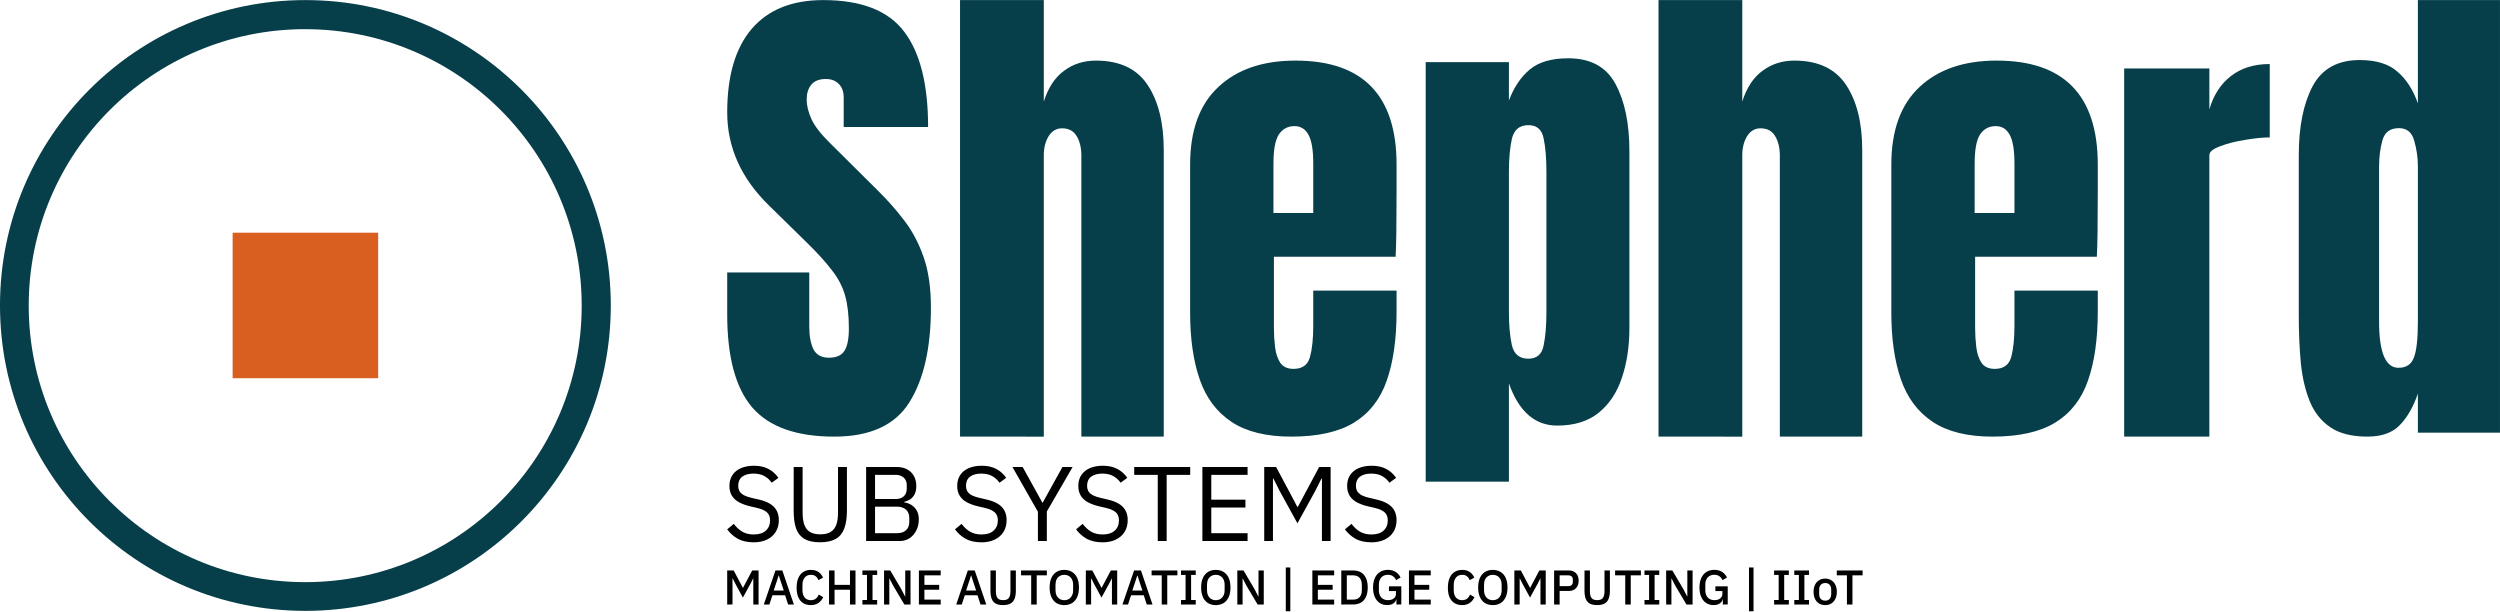
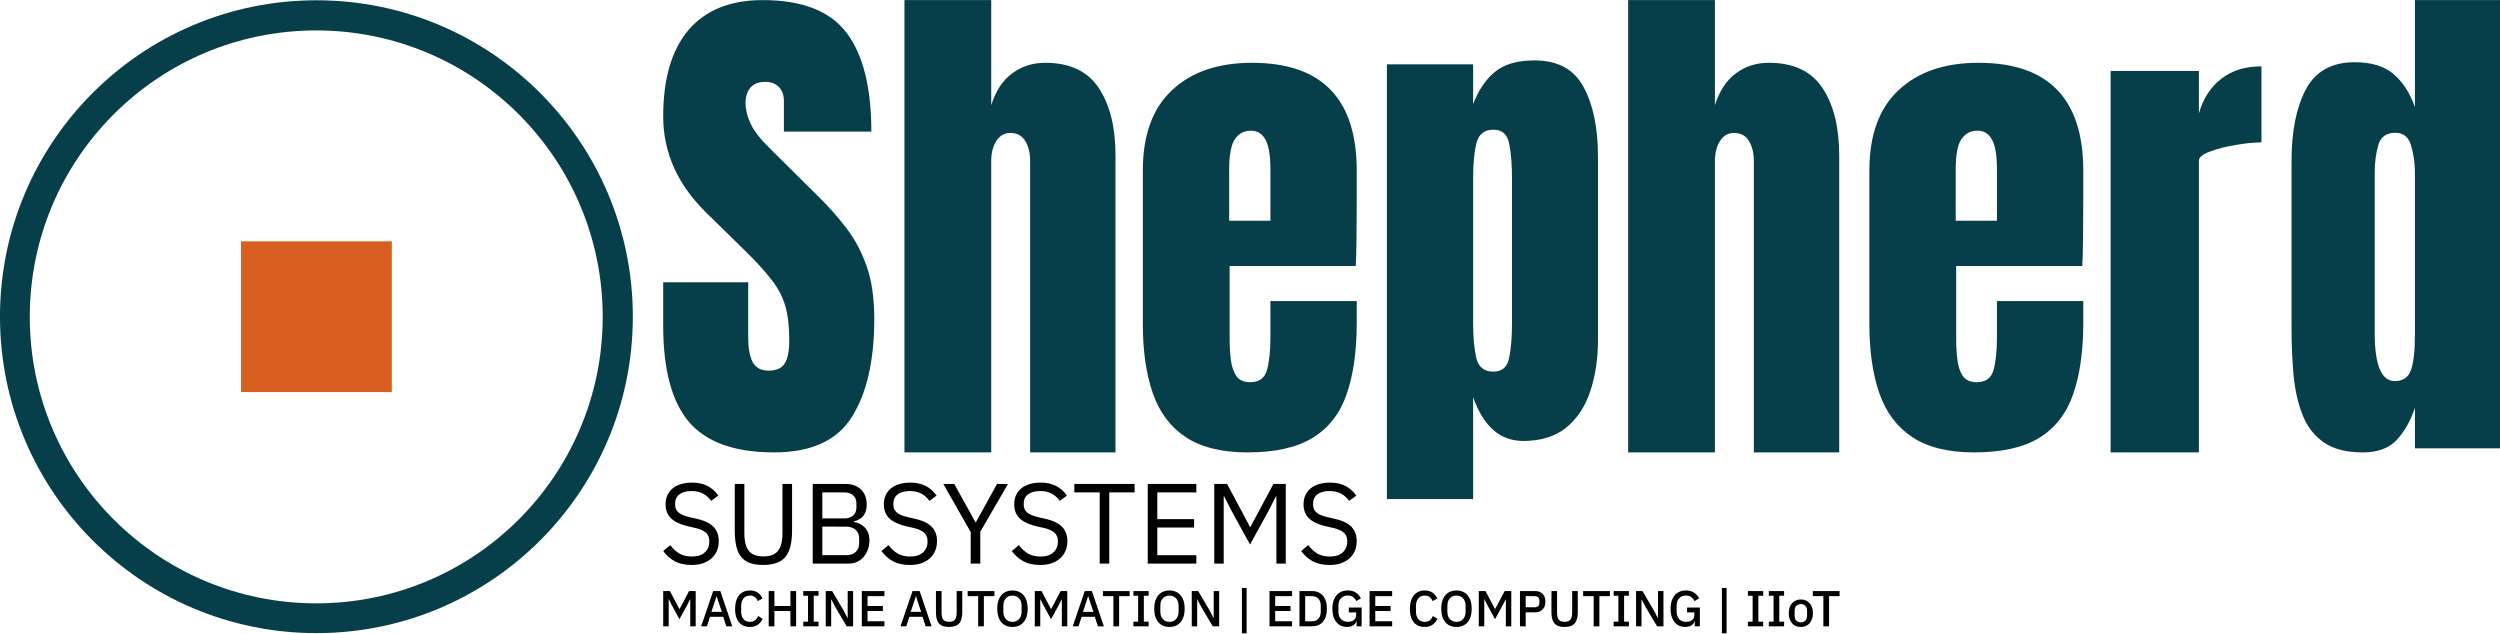
- <svg xmlns="http://www.w3.org/2000/svg" height="1.094in" id="svg1" version="1.1" viewBox="0 0 113.64 27.781" width="4.474in">
+ <svg xmlns="http://www.w3.org/2000/svg" width="4.318in" height="1.094in" viewBox="0 0 109.679 27.781" version="1.1" id="svg1">
  <defs id="defs1" />
-   <g id="layer1" transform="translate(-26.47539,-85.98958)">
-     <g aria-label="SUB SYSTEMS" id="text4-9" style="font-size:4.821px;font-family:'IBM Plex Sans';-inkscape-font-specification:'IBM Plex Sans';stroke-width:0">
-       <path d="m 60.722,110.637 q -0.405,0 -0.699,-0.154 -0.289,-0.159 -0.492,-0.434 l 0.299,-0.251 q 0.178,0.236 0.395,0.362 0.217,0.121 0.511,0.121 0.362,0 0.55,-0.174 0.193,-0.174 0.193,-0.463 0,-0.159 -0.063,-0.27 -0.063,-0.111 -0.202,-0.183 -0.135,-0.077 -0.357,-0.125 l -0.275,-0.063 q -0.304,-0.072 -0.516,-0.188 -0.212,-0.116 -0.323,-0.299 -0.111,-0.183 -0.111,-0.439 0,-0.299 0.14,-0.501 0.14,-0.207 0.39,-0.313 0.255,-0.106 0.583,-0.106 0.381,0 0.651,0.14 0.275,0.14 0.463,0.41 l -0.304,0.222 q -0.135,-0.193 -0.337,-0.304 -0.198,-0.111 -0.492,-0.111 -0.323,0 -0.511,0.14 -0.183,0.14 -0.183,0.41 0,0.159 0.067,0.265 0.072,0.106 0.212,0.178 0.14,0.068 0.352,0.116 l 0.275,0.063 q 0.328,0.072 0.535,0.198 0.207,0.125 0.304,0.309 0.101,0.183 0.101,0.434 0,0.309 -0.14,0.535 -0.14,0.227 -0.4,0.352 -0.255,0.125 -0.617,0.125 z m 1.832,-3.423 h 0.405 v 2.082 q 0,0.318 0.077,0.54 0.077,0.217 0.251,0.328 0.178,0.111 0.477,0.111 0.299,0 0.472,-0.111 0.178,-0.111 0.255,-0.328 0.077,-0.222 0.077,-0.54 v -2.082 h 0.405 v 1.986 q 0,0.487 -0.121,0.81 -0.116,0.318 -0.386,0.472 -0.27,0.154 -0.718,0.154 -0.448,0 -0.709,-0.154 -0.26,-0.154 -0.376,-0.472 -0.111,-0.323 -0.111,-0.81 z m 3.292,3.365 v -3.365 h 1.383 q 0.415,0 0.656,0.236 0.241,0.236 0.241,0.631 0,0.251 -0.092,0.4 -0.087,0.149 -0.217,0.222 -0.125,0.072 -0.236,0.092 v 0.029 q 0.092,0.005 0.202,0.053 0.116,0.043 0.217,0.135 0.106,0.092 0.174,0.236 0.067,0.145 0.067,0.357 0,0.275 -0.116,0.497 -0.111,0.222 -0.309,0.352 -0.193,0.125 -0.443,0.125 z m 0.405,-1.562 v 1.205 h 0.998 q 0.174,0 0.299,-0.058 0.125,-0.063 0.193,-0.178 0.067,-0.116 0.067,-0.284 v -0.164 q 0,-0.169 -0.067,-0.284 -0.067,-0.116 -0.193,-0.174 -0.125,-0.063 -0.299,-0.063 z m 0,-1.446 v 1.099 h 0.93 q 0.159,0 0.27,-0.053 0.116,-0.058 0.178,-0.159 0.063,-0.106 0.063,-0.255 v -0.164 q 0,-0.149 -0.063,-0.251 -0.063,-0.106 -0.178,-0.159 -0.111,-0.058 -0.27,-0.058 z" id="path3" />
-       <path d="m 71.076,110.637 q -0.405,0 -0.699,-0.154 -0.289,-0.159 -0.492,-0.434 l 0.299,-0.251 q 0.178,0.236 0.395,0.362 0.217,0.121 0.511,0.121 0.362,0 0.55,-0.174 0.193,-0.174 0.193,-0.463 0,-0.159 -0.063,-0.27 -0.063,-0.111 -0.202,-0.183 -0.135,-0.077 -0.357,-0.125 l -0.275,-0.063 q -0.304,-0.072 -0.516,-0.188 -0.212,-0.116 -0.323,-0.299 -0.111,-0.183 -0.111,-0.439 0,-0.299 0.14,-0.501 0.14,-0.207 0.39,-0.313 0.255,-0.106 0.583,-0.106 0.381,0 0.651,0.14 0.275,0.14 0.463,0.41 l -0.304,0.222 q -0.135,-0.193 -0.337,-0.304 -0.198,-0.111 -0.492,-0.111 -0.323,0 -0.511,0.14 -0.183,0.14 -0.183,0.41 0,0.159 0.067,0.265 0.072,0.106 0.212,0.178 0.14,0.068 0.352,0.116 l 0.275,0.063 q 0.328,0.072 0.535,0.198 0.207,0.125 0.304,0.309 0.101,0.183 0.101,0.434 0,0.309 -0.14,0.535 -0.14,0.227 -0.4,0.352 -0.255,0.125 -0.617,0.125 z m 2.984,-0.058 h -0.405 v -1.33 l -1.157,-2.034 h 0.463 l 0.897,1.62 h 0.014 l 0.897,-1.62 h 0.463 l -1.171,2.02 z m 2.521,0.058 q -0.405,0 -0.699,-0.154 -0.289,-0.159 -0.492,-0.434 l 0.299,-0.251 q 0.178,0.236 0.395,0.362 0.217,0.121 0.511,0.121 0.362,0 0.55,-0.174 0.193,-0.174 0.193,-0.463 0,-0.159 -0.063,-0.27 -0.063,-0.111 -0.202,-0.183 -0.135,-0.077 -0.357,-0.125 l -0.275,-0.063 q -0.304,-0.072 -0.516,-0.188 -0.212,-0.116 -0.323,-0.299 -0.111,-0.183 -0.111,-0.439 0,-0.299 0.14,-0.501 0.14,-0.207 0.39,-0.313 0.255,-0.106 0.583,-0.106 0.381,0 0.651,0.14 0.275,0.14 0.463,0.41 l -0.304,0.222 q -0.135,-0.193 -0.337,-0.304 -0.198,-0.111 -0.492,-0.111 -0.323,0 -0.511,0.14 -0.183,0.14 -0.183,0.41 0,0.159 0.067,0.265 0.072,0.106 0.212,0.178 0.14,0.068 0.352,0.116 l 0.275,0.063 q 0.328,0.072 0.535,0.198 0.207,0.125 0.304,0.309 0.101,0.183 0.101,0.434 0,0.309 -0.14,0.535 -0.14,0.227 -0.4,0.352 -0.255,0.125 -0.617,0.125 z m 3.996,-3.066 h -1.07 v 3.008 h -0.405 v -3.008 h -1.07 v -0.357 h 2.545 z m 2.608,3.008 h -2.054 v -3.365 h 2.054 v 0.357 h -1.649 v 1.128 h 1.552 v 0.357 h -1.552 v 1.167 h 1.649 z m 0.757,0 v -3.365 h 0.54 l 0.636,1.191 0.328,0.622 h 0.024 l 0.333,-0.622 0.636,-1.191 h 0.521 v 3.365 h -0.395 v -2.27 -0.564 h -0.024 l -0.284,0.564 -0.805,1.465 -0.805,-1.465 -0.284,-0.564 h -0.024 v 0.564 2.27 z m 4.859,0.058 q -0.405,0 -0.699,-0.154 -0.289,-0.159 -0.492,-0.434 l 0.299,-0.251 q 0.178,0.236 0.395,0.362 0.217,0.121 0.511,0.121 0.362,0 0.55,-0.174 0.193,-0.174 0.193,-0.463 0,-0.159 -0.063,-0.27 -0.063,-0.111 -0.202,-0.183 -0.135,-0.077 -0.357,-0.125 l -0.275,-0.063 q -0.304,-0.072 -0.516,-0.188 -0.212,-0.116 -0.323,-0.299 -0.111,-0.183 -0.111,-0.439 0,-0.299 0.14,-0.501 0.14,-0.207 0.39,-0.313 0.255,-0.106 0.583,-0.106 0.381,0 0.651,0.14 0.275,0.14 0.463,0.41 l -0.304,0.222 q -0.135,-0.193 -0.337,-0.304 -0.198,-0.111 -0.492,-0.111 -0.323,0 -0.511,0.14 -0.183,0.14 -0.183,0.41 0,0.159 0.067,0.265 0.072,0.106 0.212,0.178 0.14,0.068 0.352,0.116 l 0.275,0.063 q 0.328,0.072 0.535,0.198 0.207,0.125 0.304,0.309 0.101,0.183 0.101,0.434 0,0.309 -0.14,0.535 -0.14,0.227 -0.4,0.352 -0.255,0.125 -0.617,0.125 z" id="path4" />
-     </g>
-     <path aria-label="MACHINE AUTOMATION | EDGE COMPUTING | IIoT" d="m 59.531,113.465 v -1.548 h 0.295 l 0.255,0.483 0.162,0.304 h 0.007 l 0.162,-0.304 0.255,-0.483 h 0.29 v 1.548 h -0.239 v -0.929 -0.251 h -0.009 l -0.124,0.244 -0.341,0.621 -0.337,-0.619 -0.126,-0.253 h -0.009 v 0.257 0.929 z m 3.031,0 h -0.262 l -0.135,-0.419 h -0.579 l -0.137,0.419 h -0.253 l 0.528,-1.548 h 0.313 z m -0.459,-0.634 -0.153,-0.459 -0.071,-0.224 h -0.011 l -0.071,0.224 -0.153,0.459 z m 1.233,0.661 q -0.202,0 -0.348,-0.089 -0.146,-0.091 -0.224,-0.266 -0.078,-0.175 -0.078,-0.437 0,-0.259 0.078,-0.439 0.078,-0.182 0.224,-0.275 0.146,-0.095 0.348,-0.095 0.2,0 0.335,0.089 0.137,0.089 0.217,0.262 l -0.211,0.115 q -0.04,-0.111 -0.124,-0.175 -0.082,-0.067 -0.217,-0.067 -0.18,0 -0.282,0.124 -0.102,0.124 -0.102,0.339 v 0.237 q 0,0.213 0.102,0.333 0.102,0.12 0.282,0.12 0.137,0 0.226,-0.071 0.089,-0.073 0.131,-0.186 l 0.202,0.122 q -0.078,0.166 -0.22,0.264 -0.14,0.095 -0.339,0.095 z m 1.776,-0.027 v -0.672 h -0.701 v 0.672 h -0.251 v -1.548 h 0.251 v 0.654 h 0.701 v -0.654 h 0.251 v 1.548 z m 1.235,0 h -0.67 v -0.204 h 0.208 v -1.14 h -0.208 v -0.204 h 0.67 v 0.204 H 66.137 v 1.14 h 0.211 z m 1.237,0 -0.506,-0.854 -0.171,-0.33 h -0.007 v 0.337 0.847 h -0.239 v -1.548 h 0.282 l 0.503,0.854 0.171,0.33 h 0.007 v -0.337 -0.847 H 67.864 v 1.548 z m 1.652,0 h -0.991 v -1.548 h 0.991 v 0.222 h -0.741 v 0.432 h 0.672 v 0.222 h -0.672 v 0.45 h 0.741 z m 2.071,0 h -0.262 l -0.135,-0.419 h -0.579 l -0.137,0.419 h -0.253 l 0.528,-1.548 h 0.313 z m -0.459,-0.634 -0.153,-0.459 -0.071,-0.224 h -0.011 l -0.071,0.224 -0.153,0.459 z m 0.65,-0.914 h 0.246 v 0.953 q 0,0.131 0.031,0.22 0.033,0.089 0.106,0.133 0.073,0.044 0.193,0.044 0.122,0 0.193,-0.044 0.073,-0.044 0.106,-0.133 0.033,-0.089 0.033,-0.22 v -0.953 h 0.246 v 0.914 q 0,0.226 -0.058,0.372 -0.055,0.146 -0.184,0.217 -0.126,0.071 -0.339,0.071 -0.213,0 -0.339,-0.071 -0.124,-0.071 -0.18,-0.217 -0.055,-0.146 -0.055,-0.372 z m 2.563,0.222 h -0.461 v 1.326 h -0.251 v -1.326 h -0.461 v -0.222 h 1.173 z m 0.792,1.353 q -0.202,0 -0.353,-0.091 -0.149,-0.093 -0.231,-0.271 -0.082,-0.18 -0.082,-0.439 0,-0.262 0.082,-0.439 0.082,-0.177 0.231,-0.268 0.151,-0.093 0.353,-0.093 0.204,0 0.353,0.093 0.151,0.091 0.233,0.268 0.082,0.177 0.082,0.439 0,0.259 -0.082,0.439 -0.082,0.177 -0.233,0.271 -0.149,0.091 -0.353,0.091 z m 0,-0.224 q 0.122,0 0.211,-0.055 0.089,-0.055 0.14,-0.157 0.051,-0.102 0.051,-0.242 v -0.244 q 0,-0.142 -0.051,-0.244 -0.051,-0.102 -0.14,-0.155 -0.089,-0.055 -0.211,-0.055 -0.118,0 -0.208,0.055 -0.091,0.053 -0.142,0.155 -0.049,0.102 -0.049,0.244 v 0.244 q 0,0.14 0.049,0.242 0.051,0.102 0.142,0.157 0.091,0.055 0.208,0.055 z m 0.98,0.197 v -1.548 h 0.295 l 0.255,0.483 0.162,0.304 h 0.007 l 0.162,-0.304 0.255,-0.483 h 0.29 v 1.548 H 77.019 v -0.929 -0.251 h -0.009 l -0.124,0.244 -0.341,0.621 -0.337,-0.619 -0.126,-0.253 h -0.009 v 0.257 0.929 z m 3.031,0 h -0.262 l -0.135,-0.419 h -0.579 l -0.137,0.419 h -0.253 l 0.528,-1.548 h 0.313 z m -0.459,-0.634 -0.153,-0.459 -0.071,-0.224 h -0.011 l -0.071,0.224 -0.153,0.459 z m 1.59,-0.692 h -0.461 v 1.326 h -0.251 v -1.326 H 78.822 v -0.222 h 1.173 z m 0.834,1.326 h -0.67 v -0.204 h 0.208 v -1.14 h -0.208 v -0.204 h 0.67 v 0.204 h -0.211 v 1.14 h 0.211 z m 0.911,0.027 q -0.202,0 -0.353,-0.091 -0.149,-0.093 -0.231,-0.271 -0.082,-0.18 -0.082,-0.439 0,-0.262 0.082,-0.439 0.082,-0.177 0.231,-0.268 0.151,-0.093 0.353,-0.093 0.204,0 0.353,0.093 0.151,0.091 0.233,0.268 0.082,0.177 0.082,0.439 0,0.259 -0.082,0.439 -0.082,0.177 -0.233,0.271 -0.149,0.091 -0.353,0.091 z m 0,-0.224 q 0.122,0 0.211,-0.055 0.089,-0.055 0.14,-0.157 0.051,-0.102 0.051,-0.242 v -0.244 q 0,-0.142 -0.051,-0.244 -0.051,-0.102 -0.14,-0.155 -0.089,-0.055 -0.211,-0.055 -0.118,0 -0.208,0.055 -0.091,0.053 -0.142,0.155 -0.049,0.102 -0.049,0.244 v 0.244 q 0,0.14 0.049,0.242 0.051,0.102 0.142,0.157 0.091,0.055 0.208,0.055 z m 1.902,0.197 -0.506,-0.854 -0.171,-0.33 h -0.007 v 0.337 0.847 h -0.239 v -1.548 h 0.282 l 0.503,0.854 0.171,0.33 h 0.007 v -0.337 -0.847 h 0.239 v 1.548 z m 1.486,0.306 h -0.206 v -1.991 h 0.206 z m 1.993,-0.306 h -0.991 v -1.548 h 0.991 v 0.222 h -0.741 v 0.432 h 0.672 v 0.222 h -0.672 v 0.45 h 0.741 z m 0.324,0 v -1.548 h 0.548 q 0.197,0 0.344,0.086 0.149,0.084 0.228,0.257 0.082,0.171 0.082,0.43 0,0.259 -0.082,0.432 -0.08,0.171 -0.228,0.257 -0.146,0.084 -0.344,0.084 z m 0.251,-0.222 h 0.297 q 0.115,0 0.202,-0.049 0.089,-0.049 0.135,-0.144 0.049,-0.095 0.049,-0.235 v -0.248 q 0,-0.14 -0.049,-0.235 -0.047,-0.095 -0.135,-0.144 -0.086,-0.049 -0.202,-0.049 h -0.297 z m 2.255,0.222 v -0.235 h -0.009 q -0.022,0.111 -0.131,0.186 -0.109,0.075 -0.284,0.075 -0.184,0 -0.33,-0.091 -0.144,-0.093 -0.226,-0.271 -0.082,-0.177 -0.082,-0.437 0,-0.259 0.084,-0.437 0.084,-0.18 0.237,-0.273 0.153,-0.093 0.355,-0.093 0.206,0 0.35,0.093 0.146,0.093 0.226,0.255 l -0.204,0.12 q -0.047,-0.109 -0.14,-0.175 -0.091,-0.069 -0.233,-0.069 -0.122,0 -0.215,0.053 -0.093,0.053 -0.144,0.155 -0.051,0.1 -0.051,0.242 v 0.251 q 0,0.142 0.051,0.244 0.051,0.1 0.144,0.155 0.095,0.053 0.224,0.053 0.1,0 0.18,-0.031 0.08,-0.033 0.129,-0.098 0.049,-0.067 0.049,-0.164 v -0.12 h -0.319 v -0.215 h 0.561 v 0.825 z m 1.561,0 h -0.991 v -1.548 h 0.991 v 0.222 H 90.771 v 0.432 h 0.672 v 0.222 H 90.771 v 0.45 h 0.741 z m 1.428,0.027 q -0.202,0 -0.348,-0.089 -0.146,-0.091 -0.224,-0.266 -0.078,-0.175 -0.078,-0.437 0,-0.259 0.078,-0.439 0.078,-0.182 0.224,-0.275 0.146,-0.095 0.348,-0.095 0.2,0 0.335,0.089 0.137,0.089 0.217,0.262 l -0.211,0.115 q -0.04,-0.111 -0.124,-0.175 -0.082,-0.067 -0.217,-0.067 -0.18,0 -0.282,0.124 -0.102,0.124 -0.102,0.339 v 0.237 q 0,0.213 0.102,0.333 0.102,0.12 0.282,0.12 0.137,0 0.226,-0.071 0.089,-0.073 0.131,-0.186 l 0.202,0.122 q -0.078,0.166 -0.22,0.264 -0.14,0.095 -0.339,0.095 z m 1.392,0 q -0.202,0 -0.353,-0.091 -0.149,-0.093 -0.231,-0.271 -0.082,-0.18 -0.082,-0.439 0,-0.262 0.082,-0.439 0.082,-0.177 0.231,-0.268 0.151,-0.093 0.353,-0.093 0.204,0 0.353,0.093 0.151,0.091 0.233,0.268 0.082,0.177 0.082,0.439 0,0.259 -0.082,0.439 -0.082,0.177 -0.233,0.271 -0.149,0.091 -0.353,0.091 z m 0,-0.224 q 0.122,0 0.211,-0.055 0.089,-0.055 0.14,-0.157 0.051,-0.102 0.051,-0.242 v -0.244 q 0,-0.142 -0.051,-0.244 -0.051,-0.102 -0.14,-0.155 -0.089,-0.055 -0.211,-0.055 -0.118,0 -0.208,0.055 -0.091,0.053 -0.142,0.155 -0.049,0.102 -0.049,0.244 v 0.244 q 0,0.14 0.049,0.242 0.051,0.102 0.142,0.157 0.091,0.055 0.208,0.055 z m 0.98,0.197 v -1.548 h 0.295 l 0.255,0.483 0.162,0.304 h 0.007 l 0.162,-0.304 0.255,-0.483 h 0.29 v 1.548 h -0.239 v -0.929 -0.251 h -0.009 l -0.124,0.244 -0.341,0.621 -0.337,-0.619 -0.126,-0.253 h -0.009 v 0.257 0.929 z m 2.058,0 h -0.251 v -1.548 h 0.665 q 0.142,0 0.242,0.058 0.102,0.058 0.155,0.162 0.053,0.104 0.053,0.246 0,0.14 -0.053,0.244 -0.053,0.104 -0.155,0.164 -0.1,0.058 -0.242,0.058 h -0.415 z m 0,-1.328 v 0.492 h 0.399 q 0.062,0 0.106,-0.022 0.047,-0.022 0.071,-0.064 0.024,-0.044 0.024,-0.106 v -0.106 q 0,-0.064 -0.024,-0.106 -0.024,-0.042 -0.071,-0.064 -0.044,-0.022 -0.106,-0.022 z m 1.131,-0.22 h 0.246 v 0.953 q 0,0.131 0.031,0.22 0.033,0.089 0.106,0.133 0.073,0.044 0.193,0.044 0.122,0 0.193,-0.044 0.073,-0.044 0.106,-0.133 0.033,-0.089 0.033,-0.22 v -0.953 h 0.246 v 0.914 q 0,0.226 -0.058,0.372 -0.055,0.146 -0.184,0.217 -0.126,0.071 -0.339,0.071 -0.213,0 -0.339,-0.071 -0.124,-0.071 -0.18,-0.217 -0.055,-0.146 -0.055,-0.372 z m 2.563,0.222 h -0.461 v 1.326 h -0.251 v -1.326 h -0.461 v -0.222 h 1.173 z m 0.834,1.326 h -0.67 v -0.204 h 0.208 v -1.14 h -0.208 v -0.204 h 0.67 v 0.204 h -0.211 v 1.14 h 0.211 z m 1.237,0 -0.506,-0.854 -0.171,-0.33 h -0.007 v 0.337 0.847 h -0.239 v -1.548 h 0.282 l 0.503,0.854 0.171,0.33 h 0.007 v -0.337 -0.847 h 0.239 v 1.548 z m 1.654,0 v -0.235 h -0.009 q -0.022,0.111 -0.131,0.186 -0.109,0.075 -0.284,0.075 -0.184,0 -0.33,-0.091 -0.144,-0.093 -0.226,-0.271 -0.082,-0.177 -0.082,-0.437 0,-0.259 0.084,-0.437 0.084,-0.18 0.237,-0.273 0.153,-0.093 0.355,-0.093 0.206,0 0.35,0.093 0.146,0.093 0.226,0.255 l -0.204,0.12 q -0.047,-0.109 -0.14,-0.175 -0.091,-0.069 -0.233,-0.069 -0.122,0 -0.215,0.053 -0.093,0.053 -0.144,0.155 -0.051,0.1 -0.051,0.242 v 0.251 q 0,0.142 0.051,0.244 0.051,0.1 0.144,0.155 0.095,0.053 0.224,0.053 0.1,0 0.18,-0.031 0.08,-0.033 0.129,-0.098 0.049,-0.067 0.049,-0.164 v -0.12 h -0.319 v -0.215 h 0.561 v 0.825 z m 1.395,0.306 h -0.206 v -1.991 h 0.206 z m 1.605,-0.306 h -0.67 v -0.204 h 0.208 v -1.14 h -0.208 v -0.204 h 0.67 v 0.204 h -0.211 v 1.14 h 0.211 z m 0.918,0 h -0.67 v -0.204 h 0.208 v -1.14 h -0.208 v -0.204 h 0.67 v 0.204 h -0.211 v 1.14 h 0.211 z m 0.736,0.027 q -0.162,0 -0.282,-0.073 -0.118,-0.075 -0.184,-0.211 -0.064,-0.135 -0.064,-0.319 0,-0.184 0.064,-0.319 0.067,-0.135 0.184,-0.208 0.12,-0.075 0.282,-0.075 0.16,0 0.277,0.075 0.12,0.073 0.184,0.208 0.067,0.135 0.067,0.319 0,0.184 -0.067,0.319 -0.064,0.135 -0.184,0.211 -0.118,0.073 -0.277,0.073 z m 0,-0.202 q 0.124,0 0.197,-0.075 0.075,-0.078 0.075,-0.228 v -0.195 q 0,-0.151 -0.075,-0.226 -0.073,-0.078 -0.197,-0.078 -0.122,0 -0.2,0.078 -0.075,0.075 -0.075,0.226 v 0.195 q 0,0.151 0.075,0.228 0.078,0.075 0.2,0.075 z m 1.698,-1.151 h -0.461 v 1.326 h -0.251 v -1.326 h -0.461 v -0.222 h 1.173 z" id="text4-6-2" style="font-weight:500;font-size:2.217px;font-family:'IBM Plex Sans';-inkscape-font-specification:'IBM Plex Sans Medium';stroke-width:0" />
-     <path aria-label="S" d="m 179.266,248.283 q -8.186,0 -11.821,-4.076 -3.601,-4.076 -3.601,-12.976 v -5.842 h 11.821 v 7.473 q 0,2.072 0.611,3.261 0.645,1.155 2.208,1.155 1.63,0 2.242,-0.951 0.645,-0.951 0.645,-3.125 0,-2.751 -0.543,-4.586 -0.543,-1.868 -1.902,-3.533 -1.325,-1.698 -3.702,-3.94 l -5.367,-5.095 q -6.012,-5.673 -6.012,-12.976 0,-7.643 3.533,-11.651 3.567,-4.008 10.292,-4.008 8.22,0 11.651,4.382 3.465,4.382 3.465,13.315 h -12.161 v -4.11 q 0,-1.223 -0.713,-1.902 -0.679,-0.679 -1.868,-0.679 -1.427,0 -2.106,0.815 -0.645,0.781 -0.645,2.038 0,1.257 0.679,2.717 0.679,1.461 2.683,3.363 l 6.895,6.624 q 2.072,1.97 3.804,4.178 1.732,2.174 2.785,5.095 1.053,2.887 1.053,7.065 0,8.424 -3.125,13.214 -3.091,4.755 -10.802,4.755 z" id="text1-1" style="font-size:69.566px;font-family:Anton;-inkscape-font-specification:Anton;white-space:pre;fill:#063f4a;stroke-width:1.002" transform="matrix(0.3155357,0,0,0.3259999,7.832427,24.89325)" />
-     <path aria-label="h" d="m 164.864,247.739 v -59.783 h 12.5 v 13.893 q 0.985,-2.853 3.023,-4.212 2.038,-1.393 4.755,-1.393 5.299,0 7.711,3.329 2.412,3.329 2.412,8.934 v 39.233 h -12.296 v -38.452 q 0,-1.664 -0.713,-2.717 -0.679,-1.053 -2.174,-1.053 -1.257,0 -2.004,1.087 -0.713,1.087 -0.713,2.582 v 38.554 z" id="text1-74-3" style="font-size:69.566px;font-family:Anton;-inkscape-font-specification:Anton;white-space:pre;fill:#063f4a;stroke-width:1.002" transform="matrix(0.3046065,0,0,0.3319271,19.89604,23.60202)" />
-     <path aria-label="h" d="m 164.864,247.739 v -59.783 h 12.5 v 13.893 q 0.985,-2.853 3.023,-4.212 2.038,-1.393 4.755,-1.393 5.299,0 7.711,3.329 2.412,3.329 2.412,8.934 v 39.233 h -12.296 v -38.452 q 0,-1.664 -0.713,-2.717 -0.679,-1.053 -2.174,-1.053 -1.257,0 -2.004,1.087 -0.713,1.087 -0.713,2.582 v 38.554 z" id="text1-74-4-10" style="font-size:69.566px;font-family:Anton;-inkscape-font-specification:Anton;white-space:pre;fill:#063f4a;stroke-width:1.002" transform="matrix(0.3046065,0,0,0.3319271,51.64604,23.60202)" />
-     <path aria-label="d" d="m 174.884,248.283 q -3.533,0 -5.605,-1.291 -2.072,-1.291 -3.091,-3.567 -1.019,-2.276 -1.359,-5.333 -0.306,-3.057 -0.306,-6.556 v -22.147 q 0,-5.876 2.072,-9.511 2.106,-3.635 7.099,-3.635 3.703,0 5.673,1.596 2.004,1.563 3.091,4.382 v -14.267 h 12.364 v 59.783 h -12.364 v -5.401 q -1.019,2.751 -2.717,4.348 -1.664,1.596 -4.857,1.596 z m 4.654,-9.511 q 1.732,0 2.31,-1.393 0.611,-1.393 0.611,-4.993 v -21.434 q 0,-1.8 -0.543,-3.533 -0.51,-1.766 -2.31,-1.766 -1.97,0 -2.48,1.664 -0.51,1.664 -0.51,3.635 v 21.434 q 0,6.386 2.921,6.386 z" id="text1-74-4-1-4" style="font-size:69.566px;font-family:Anton;-inkscape-font-specification:Anton;white-space:pre;fill:#063f4a;stroke-width:1.002" transform="matrix(0.3018623,0,0,0.3289368,81.30516,24.16407)" />
-     <path aria-label="e" d="m 179.13,248.283 q -5.435,0 -8.662,-2.038 -3.227,-2.038 -4.62,-5.876 -1.393,-3.838 -1.393,-9.239 v -20.483 q 0,-7.099 4.076,-10.734 4.076,-3.669 11.209,-3.669 14.674,0 14.674,14.402 v 3.703 q 0,6.726 -0.136,9.035 h -17.663 v 9.851 q 0,1.359 0.17,2.683 0.17,1.291 0.747,2.14 0.611,0.849 1.936,0.849 1.902,0 2.378,-1.63 0.476,-1.664 0.476,-4.314 v -4.891 h 12.093 v 2.887 q 0,5.707 -1.427,9.579 -1.393,3.838 -4.755,5.809 -3.329,1.936 -9.103,1.936 z m -2.582,-30.945 h 5.775 v -6.862 q 0,-2.751 -0.679,-3.94 -0.679,-1.223 -2.038,-1.223 -1.461,0 -2.276,1.155 -0.781,1.155 -0.781,4.008 z" id="text1-74-0-3" style="font-size:69.566px;font-family:Anton;-inkscape-font-specification:Anton;white-space:pre;fill:#063f4a;stroke-width:1.002" transform="matrix(0.3132405,0,0,0.3284606,29.05947,24.28232)" />
-     <path aria-label="e" d="m 179.13,248.283 q -5.435,0 -8.662,-2.038 -3.227,-2.038 -4.62,-5.876 -1.393,-3.838 -1.393,-9.239 v -20.483 q 0,-7.099 4.076,-10.734 4.076,-3.669 11.209,-3.669 14.674,0 14.674,14.402 v 3.703 q 0,6.726 -0.136,9.035 h -17.663 v 9.851 q 0,1.359 0.17,2.683 0.17,1.291 0.747,2.14 0.611,0.849 1.936,0.849 1.902,0 2.378,-1.63 0.476,-1.664 0.476,-4.314 v -4.891 h 12.093 v 2.887 q 0,5.707 -1.427,9.579 -1.393,3.838 -4.755,5.809 -3.329,1.936 -9.103,1.936 z m -2.582,-30.945 h 5.775 v -6.862 q 0,-2.751 -0.679,-3.94 -0.679,-1.223 -2.038,-1.223 -1.461,0 -2.276,1.155 -0.781,1.155 -0.781,4.008 z" id="text1-74-0-5-9" style="font-size:69.566px;font-family:Anton;-inkscape-font-specification:Anton;white-space:pre;fill:#063f4a;stroke-width:1.002" transform="matrix(0.3132405,0,0,0.3284606,60.93363,24.28232)" />
-     <path aria-label="r" d="m 164.864,247.739 v -50.952 h 12.364 v 5.673 q 0.883,-2.955 3.125,-4.62 2.242,-1.664 5.639,-1.664 v 10.156 q -1.495,0 -3.567,0.34 -2.072,0.306 -3.635,0.883 -1.563,0.543 -1.563,1.223 v 38.961 z" id="text1-74-0-5-6-1" style="font-size:69.566px;font-family:Anton;-inkscape-font-specification:Anton;white-space:pre;fill:#063f4a;stroke-width:1.002" transform="matrix(0.3132405,0,0,0.3284606,71.38929,24.46083)" />
-     <path aria-label="p" d="m 164.864,256.231 v -59.444 h 12.364 v 5.435 q 1.121,-2.819 3.091,-4.382 2.004,-1.596 5.707,-1.596 4.993,0 7.031,3.635 2.072,3.635 2.072,9.511 v 25.068 q 0,3.906 -1.121,7.065 -1.087,3.125 -3.465,4.959 -2.344,1.8 -6.148,1.8 -4.959,0 -7.167,-5.978 v 13.927 z m 15.252,-17.426 q 1.902,0 2.276,-1.902 0.408,-1.902 0.408,-4.688 v -19.905 q 0,-2.819 -0.408,-4.688 -0.374,-1.902 -2.276,-1.902 -1.97,0 -2.446,1.936 -0.442,1.902 -0.442,4.654 v 19.905 q 0,2.751 0.442,4.688 0.476,1.902 2.446,1.902 z" id="text1-74-0-7-9" style="font-size:69.566px;font-family:Anton;-inkscape-font-specification:Anton;white-space:pre;fill:#063f4a;stroke-width:1.002" transform="matrix(0.305974,0,0,0.320841,40.83726,25.67237)" />
-     <path d="M 40.357,85.99 A 13.882,13.882 0 0 0 26.475,99.872 13.882,13.882 0 0 0 40.357,113.754 13.882,13.882 0 0 0 54.24,99.872 13.882,13.882 0 0 0 40.357,85.99 Z m -0.008,1.323 A 12.568,12.568 0 0 1 52.917,99.88 12.568,12.568 0 0 1 40.349,112.448 12.568,12.568 0 0 1 27.781,99.88 12.568,12.568 0 0 1 40.349,87.312 Z" id="path7-5" style="fill:#063f4a;stroke-width:0" />
-     <path d="m 37.05,96.564 h 6.615 v 6.615 h -6.615 z" id="rect8-6" style="fill:#d95f20;stroke-width:0" />
+   <g id="layer1" transform="translate(-30.43564,-165.3646)">
+     <path d="m 60.768,190.147 q -0.421,0 -0.726,-0.16 -0.3,-0.165 -0.511,-0.451 l 0.31,-0.26 q 0.185,0.245 0.411,0.376 0.225,0.125 0.531,0.125 0.376,0 0.571,-0.18 0.2,-0.18 0.2,-0.481 0,-0.165 -0.065,-0.28 -0.065,-0.115 -0.21,-0.19 -0.14,-0.08 -0.371,-0.13 l -0.285,-0.065 q -0.315,-0.075 -0.536,-0.195 -0.22,-0.12 -0.336,-0.31 -0.115,-0.19 -0.115,-0.456 0,-0.31 0.145,-0.521 0.145,-0.215 0.406,-0.326 0.265,-0.11 0.606,-0.11 0.396,0 0.676,0.145 0.285,0.145 0.481,0.426 l -0.315,0.23 q -0.14,-0.2 -0.351,-0.315 -0.205,-0.115 -0.511,-0.115 -0.336,0 -0.531,0.145 -0.19,0.145 -0.19,0.426 0,0.165 0.07,0.275 0.075,0.11 0.22,0.185 0.145,0.07 0.366,0.12 l 0.285,0.065 q 0.341,0.075 0.556,0.205 0.215,0.13 0.315,0.321 0.105,0.19 0.105,0.451 0,0.32 -0.145,0.556 -0.145,0.235 -0.416,0.366 -0.265,0.13 -0.641,0.13 z m 1.903,-3.555 h 0.421 v 2.163 q 0,0.331 0.08,0.561 0.08,0.225 0.26,0.341 0.185,0.115 0.496,0.115 0.31,0 0.491,-0.115 0.185,-0.115 0.265,-0.341 0.08,-0.23 0.08,-0.561 v -2.163 h 0.421 v 2.063 q 0,0.506 -0.125,0.841 -0.12,0.331 -0.401,0.491 -0.28,0.16 -0.746,0.16 -0.466,0 -0.736,-0.16 -0.27,-0.16 -0.391,-0.491 -0.115,-0.336 -0.115,-0.841 z m 3.42,3.495 v -3.495 h 1.437 q 0.431,0 0.681,0.245 0.25,0.245 0.25,0.656 0,0.26 -0.095,0.416 -0.09,0.155 -0.225,0.23 -0.13,0.075 -0.245,0.095 v 0.03 q 0.095,0.005 0.21,0.055 0.12,0.045 0.225,0.14 0.11,0.095 0.18,0.245 0.07,0.15 0.07,0.371 0,0.285 -0.12,0.516 -0.115,0.23 -0.32,0.366 -0.2,0.13 -0.461,0.13 z m 0.421,-1.623 v 1.252 h 1.037 q 0.18,0 0.31,-0.06 0.13,-0.065 0.2,-0.185 0.07,-0.12 0.07,-0.295 v -0.17 q 0,-0.175 -0.07,-0.295 -0.07,-0.12 -0.2,-0.18 -0.13,-0.065 -0.31,-0.065 z m 0,-1.502 v 1.142 h 0.966 q 0.165,0 0.28,-0.055 0.12,-0.06 0.185,-0.165 0.065,-0.11 0.065,-0.265 v -0.17 q 0,-0.155 -0.065,-0.26 -0.065,-0.11 -0.185,-0.165 -0.115,-0.06 -0.28,-0.06 z m 3.831,3.185 q -0.421,0 -0.726,-0.16 -0.3,-0.165 -0.511,-0.451 l 0.31,-0.26 q 0.185,0.245 0.411,0.376 0.225,0.125 0.531,0.125 0.376,0 0.571,-0.18 0.2,-0.18 0.2,-0.481 0,-0.165 -0.065,-0.28 -0.065,-0.115 -0.21,-0.19 -0.14,-0.08 -0.371,-0.13 l -0.285,-0.065 q -0.315,-0.075 -0.536,-0.195 -0.22,-0.12 -0.336,-0.31 -0.115,-0.19 -0.115,-0.456 0,-0.31 0.145,-0.521 0.145,-0.215 0.406,-0.326 0.265,-0.11 0.606,-0.11 0.396,0 0.676,0.145 0.285,0.145 0.481,0.426 l -0.315,0.23 q -0.14,-0.2 -0.351,-0.315 -0.205,-0.115 -0.511,-0.115 -0.336,0 -0.531,0.145 -0.19,0.145 -0.19,0.426 0,0.165 0.07,0.275 0.075,0.11 0.22,0.185 0.145,0.07 0.366,0.12 l 0.285,0.065 q 0.341,0.075 0.556,0.205 0.215,0.13 0.315,0.321 0.105,0.19 0.105,0.451 0,0.32 -0.145,0.556 -0.145,0.235 -0.416,0.366 -0.265,0.13 -0.641,0.13 z m 3.1,-0.06 h -0.421 v -1.382 l -1.202,-2.113 h 0.481 l 0.931,1.683 h 0.015 l 0.931,-1.683 h 0.481 l -1.217,2.098 z m 2.619,0.06 q -0.421,0 -0.726,-0.16 -0.3,-0.165 -0.511,-0.451 l 0.31,-0.26 q 0.185,0.245 0.411,0.376 0.225,0.125 0.531,0.125 0.376,0 0.571,-0.18 0.2,-0.18 0.2,-0.481 0,-0.165 -0.065,-0.28 -0.065,-0.115 -0.21,-0.19 -0.14,-0.08 -0.371,-0.13 l -0.285,-0.065 q -0.315,-0.075 -0.536,-0.195 -0.22,-0.12 -0.336,-0.31 -0.115,-0.19 -0.115,-0.456 0,-0.31 0.145,-0.521 0.145,-0.215 0.406,-0.326 0.265,-0.11 0.606,-0.11 0.396,0 0.676,0.145 0.285,0.145 0.481,0.426 l -0.315,0.23 q -0.14,-0.2 -0.351,-0.315 -0.205,-0.115 -0.511,-0.115 -0.336,0 -0.531,0.145 -0.19,0.145 -0.19,0.426 0,0.165 0.07,0.275 0.075,0.11 0.22,0.185 0.145,0.07 0.366,0.12 l 0.285,0.065 q 0.341,0.075 0.556,0.205 0.215,0.13 0.315,0.321 0.105,0.19 0.105,0.451 0,0.32 -0.145,0.556 -0.145,0.235 -0.416,0.366 -0.265,0.13 -0.641,0.13 z m 4.151,-3.185 h -1.112 v 3.125 h -0.421 v -3.125 h -1.112 v -0.371 h 2.644 z m 2.709,3.125 h -2.133 v -3.495 h 2.133 v 0.371 h -1.713 v 1.172 h 1.612 v 0.371 h -1.612 v 1.212 h 1.713 z m 0.786,0 v -3.495 h 0.561 l 0.661,1.237 0.341,0.646 h 0.025 l 0.346,-0.646 0.661,-1.237 h 0.541 v 3.495 h -0.411 v -2.359 -0.586 h -0.025 l -0.295,0.586 -0.836,1.522 -0.836,-1.522 -0.295,-0.586 h -0.025 v 0.586 2.359 z m 5.048,0.06 q -0.421,0 -0.726,-0.16 -0.3,-0.165 -0.511,-0.451 l 0.31,-0.26 q 0.185,0.245 0.411,0.376 0.225,0.125 0.531,0.125 0.376,0 0.571,-0.18 0.2,-0.18 0.2,-0.481 0,-0.165 -0.065,-0.28 -0.065,-0.115 -0.21,-0.19 -0.14,-0.08 -0.371,-0.13 l -0.285,-0.065 q -0.315,-0.075 -0.536,-0.195 -0.22,-0.12 -0.336,-0.31 -0.115,-0.19 -0.115,-0.456 0,-0.31 0.145,-0.521 0.145,-0.215 0.406,-0.326 0.265,-0.11 0.606,-0.11 0.396,0 0.676,0.145 0.285,0.145 0.481,0.426 l -0.315,0.23 q -0.14,-0.2 -0.351,-0.315 -0.205,-0.115 -0.511,-0.115 -0.336,0 -0.531,0.145 -0.19,0.145 -0.19,0.426 0,0.165 0.07,0.275 0.075,0.11 0.22,0.185 0.145,0.07 0.366,0.12 l 0.285,0.065 q 0.341,0.075 0.556,0.205 0.215,0.13 0.315,0.321 0.105,0.19 0.105,0.451 0,0.32 -0.145,0.556 -0.145,0.235 -0.416,0.366 -0.265,0.13 -0.641,0.13 z" id="text4-3" style="font-size:5.008px;font-family:'IBM Plex Sans';-inkscape-font-specification:'IBM Plex Sans';stroke-width:0" aria-label="SUBSYSTEMS" />
+     <path d="m 59.531,192.84 v -1.548 h 0.295 l 0.255,0.483 0.162,0.304 h 0.007 l 0.162,-0.304 0.255,-0.483 h 0.29 v 1.548 h -0.239 v -0.929 -0.251 h -0.009 l -0.124,0.244 -0.341,0.621 -0.337,-0.619 -0.126,-0.253 h -0.009 v 0.257 0.929 z m 3.031,0 h -0.262 l -0.135,-0.419 h -0.579 l -0.137,0.419 h -0.253 l 0.528,-1.548 h 0.313 z m -0.459,-0.634 -0.153,-0.459 -0.071,-0.224 h -0.011 l -0.071,0.224 -0.153,0.459 z m 1.233,0.661 q -0.202,0 -0.348,-0.089 -0.146,-0.091 -0.224,-0.266 -0.078,-0.175 -0.078,-0.437 0,-0.259 0.078,-0.439 0.078,-0.182 0.224,-0.275 0.146,-0.095 0.348,-0.095 0.2,0 0.335,0.089 0.137,0.089 0.217,0.262 l -0.211,0.115 q -0.04,-0.111 -0.124,-0.175 -0.082,-0.067 -0.217,-0.067 -0.18,0 -0.282,0.124 -0.102,0.124 -0.102,0.339 v 0.237 q 0,0.213 0.102,0.333 0.102,0.12 0.282,0.12 0.137,0 0.226,-0.071 0.089,-0.073 0.131,-0.186 l 0.202,0.122 q -0.078,0.166 -0.22,0.264 -0.14,0.095 -0.339,0.095 z m 1.776,-0.027 v -0.672 h -0.701 v 0.672 h -0.251 v -1.548 h 0.251 v 0.654 h 0.701 v -0.654 h 0.251 v 1.548 z m 1.235,0 h -0.67 v -0.204 h 0.208 v -1.14 h -0.208 v -0.204 h 0.67 v 0.204 h -0.211 v 1.14 h 0.211 z m 1.237,0 -0.506,-0.854 -0.171,-0.33 h -0.007 v 0.337 0.847 H 66.662 v -1.548 h 0.282 l 0.503,0.854 0.171,0.33 h 0.007 v -0.337 -0.847 h 0.239 v 1.548 z m 1.652,0 h -0.991 v -1.548 h 0.991 v 0.222 H 68.496 v 0.432 h 0.672 v 0.222 H 68.496 v 0.45 h 0.741 z m 2.071,0 h -0.262 l -0.135,-0.419 h -0.579 l -0.137,0.419 h -0.253 l 0.528,-1.548 h 0.313 z m -0.459,-0.634 -0.153,-0.459 -0.071,-0.224 h -0.011 l -0.071,0.224 -0.153,0.459 z m 0.65,-0.914 h 0.246 v 0.953 q 0,0.131 0.031,0.22 0.033,0.089 0.106,0.133 0.073,0.044 0.193,0.044 0.122,0 0.193,-0.044 0.073,-0.044 0.106,-0.133 0.033,-0.089 0.033,-0.22 v -0.953 h 0.246 v 0.914 q 0,0.226 -0.058,0.372 -0.055,0.146 -0.184,0.217 -0.126,0.071 -0.339,0.071 -0.213,0 -0.339,-0.071 -0.124,-0.071 -0.18,-0.217 -0.055,-0.146 -0.055,-0.372 z m 2.563,0.222 h -0.461 v 1.326 h -0.251 v -1.326 h -0.461 v -0.222 h 1.173 z m 0.792,1.353 q -0.202,0 -0.353,-0.091 -0.149,-0.093 -0.231,-0.271 -0.082,-0.18 -0.082,-0.439 0,-0.262 0.082,-0.439 0.082,-0.177 0.231,-0.268 0.151,-0.093 0.353,-0.093 0.204,0 0.353,0.093 0.151,0.091 0.233,0.268 0.082,0.177 0.082,0.439 0,0.259 -0.082,0.439 -0.082,0.177 -0.233,0.271 -0.149,0.091 -0.353,0.091 z m 0,-0.224 q 0.122,0 0.211,-0.055 0.089,-0.055 0.14,-0.157 0.051,-0.102 0.051,-0.242 v -0.244 q 0,-0.142 -0.051,-0.244 -0.051,-0.102 -0.14,-0.155 -0.089,-0.055 -0.211,-0.055 -0.118,0 -0.208,0.055 -0.091,0.053 -0.142,0.155 -0.049,0.102 -0.049,0.244 v 0.244 q 0,0.14 0.049,0.242 0.051,0.102 0.142,0.157 0.091,0.055 0.208,0.055 z m 0.98,0.197 v -1.548 h 0.295 l 0.255,0.483 0.162,0.304 h 0.007 l 0.162,-0.304 0.255,-0.483 h 0.29 v 1.548 h -0.239 v -0.929 -0.251 h -0.009 l -0.124,0.244 -0.341,0.621 -0.337,-0.619 -0.126,-0.253 h -0.009 v 0.257 0.929 z m 3.031,0 h -0.262 l -0.135,-0.419 h -0.579 l -0.137,0.419 h -0.253 l 0.528,-1.548 h 0.313 z m -0.459,-0.634 -0.153,-0.459 -0.071,-0.224 h -0.011 l -0.071,0.224 -0.153,0.459 z m 1.59,-0.692 H 79.533 v 1.326 h -0.251 v -1.326 h -0.461 v -0.222 h 1.173 z m 0.834,1.326 h -0.67 v -0.204 h 0.208 v -1.14 h -0.208 v -0.204 h 0.67 v 0.204 h -0.211 v 1.14 h 0.211 z m 0.911,0.027 q -0.202,0 -0.353,-0.091 -0.149,-0.093 -0.231,-0.271 -0.082,-0.18 -0.082,-0.439 0,-0.262 0.082,-0.439 0.082,-0.177 0.231,-0.268 0.151,-0.093 0.353,-0.093 0.204,0 0.353,0.093 0.151,0.091 0.233,0.268 0.082,0.177 0.082,0.439 0,0.259 -0.082,0.439 -0.082,0.177 -0.233,0.271 -0.149,0.091 -0.353,0.091 z m 0,-0.224 q 0.122,0 0.211,-0.055 0.089,-0.055 0.14,-0.157 0.051,-0.102 0.051,-0.242 v -0.244 q 0,-0.142 -0.051,-0.244 -0.051,-0.102 -0.14,-0.155 -0.089,-0.055 -0.211,-0.055 -0.118,0 -0.208,0.055 -0.091,0.053 -0.142,0.155 -0.049,0.102 -0.049,0.244 v 0.244 q 0,0.14 0.049,0.242 0.051,0.102 0.142,0.157 0.091,0.055 0.208,0.055 z m 1.902,0.197 -0.506,-0.854 -0.171,-0.33 h -0.007 v 0.337 0.847 H 82.72 v -1.548 h 0.282 l 0.503,0.854 0.171,0.33 h 0.007 v -0.337 -0.847 h 0.239 v 1.548 z m 1.486,0.306 H 84.921 v -1.991 h 0.206 z m 1.993,-0.306 h -0.991 v -1.548 h 0.991 v 0.222 H 86.38 v 0.432 h 0.672 v 0.222 H 86.38 v 0.45 h 0.741 z m 0.324,0 v -1.548 h 0.548 q 0.197,0 0.344,0.086 0.149,0.084 0.228,0.257 0.082,0.171 0.082,0.43 0,0.259 -0.082,0.432 -0.08,0.171 -0.228,0.257 -0.146,0.084 -0.344,0.084 z m 0.251,-0.222 h 0.297 q 0.115,0 0.202,-0.049 0.089,-0.049 0.135,-0.144 0.049,-0.095 0.049,-0.235 v -0.248 q 0,-0.14 -0.049,-0.235 -0.047,-0.095 -0.135,-0.144 -0.086,-0.049 -0.202,-0.049 h -0.297 z m 2.255,0.222 v -0.235 h -0.009 q -0.022,0.111 -0.131,0.186 -0.109,0.075 -0.284,0.075 -0.184,0 -0.33,-0.091 -0.144,-0.093 -0.226,-0.271 -0.082,-0.177 -0.082,-0.437 0,-0.259 0.084,-0.437 0.084,-0.18 0.237,-0.273 0.153,-0.093 0.355,-0.093 0.206,0 0.35,0.093 0.146,0.093 0.226,0.255 l -0.204,0.12 q -0.047,-0.109 -0.14,-0.175 -0.091,-0.069 -0.233,-0.069 -0.122,0 -0.215,0.053 -0.093,0.053 -0.144,0.155 -0.051,0.1 -0.051,0.242 v 0.251 q 0,0.142 0.051,0.244 0.051,0.1 0.144,0.155 0.095,0.053 0.224,0.053 0.1,0 0.18,-0.031 0.08,-0.033 0.129,-0.098 0.049,-0.067 0.049,-0.164 v -0.12 h -0.319 v -0.215 h 0.561 v 0.825 z m 1.561,0 h -0.991 v -1.548 h 0.991 v 0.222 h -0.741 v 0.432 h 0.672 v 0.222 h -0.672 v 0.45 h 0.741 z m 1.428,0.027 q -0.202,0 -0.348,-0.089 -0.146,-0.091 -0.224,-0.266 -0.078,-0.175 -0.078,-0.437 0,-0.259 0.078,-0.439 0.078,-0.182 0.224,-0.275 0.146,-0.095 0.348,-0.095 0.2,0 0.335,0.089 0.137,0.089 0.217,0.262 l -0.211,0.115 q -0.04,-0.111 -0.124,-0.175 -0.082,-0.067 -0.217,-0.067 -0.18,0 -0.282,0.124 -0.102,0.124 -0.102,0.339 v 0.237 q 0,0.213 0.102,0.333 0.102,0.12 0.282,0.12 0.137,0 0.226,-0.071 0.089,-0.073 0.131,-0.186 l 0.202,0.122 q -0.078,0.166 -0.22,0.264 -0.14,0.095 -0.339,0.095 z m 1.392,0 q -0.202,0 -0.353,-0.091 -0.149,-0.093 -0.231,-0.271 -0.082,-0.18 -0.082,-0.439 0,-0.262 0.082,-0.439 0.082,-0.177 0.231,-0.268 0.151,-0.093 0.353,-0.093 0.204,0 0.353,0.093 0.151,0.091 0.233,0.268 0.082,0.177 0.082,0.439 0,0.259 -0.082,0.439 -0.082,0.177 -0.233,0.271 -0.149,0.091 -0.353,0.091 z m 0,-0.224 q 0.122,0 0.211,-0.055 0.089,-0.055 0.14,-0.157 0.051,-0.102 0.051,-0.242 v -0.244 q 0,-0.142 -0.051,-0.244 -0.051,-0.102 -0.14,-0.155 -0.089,-0.055 -0.211,-0.055 -0.118,0 -0.208,0.055 -0.091,0.053 -0.142,0.155 -0.049,0.102 -0.049,0.244 v 0.244 q 0,0.14 0.049,0.242 0.051,0.102 0.142,0.157 0.091,0.055 0.208,0.055 z m 0.98,0.197 v -1.548 h 0.295 l 0.255,0.483 0.162,0.304 h 0.007 l 0.162,-0.304 0.255,-0.483 h 0.29 v 1.548 h -0.239 v -0.929 -0.251 h -0.009 l -0.124,0.244 -0.341,0.621 -0.337,-0.619 -0.126,-0.253 h -0.009 v 0.257 0.929 z m 2.058,0 H 97.119 v -1.548 h 0.665 q 0.142,0 0.242,0.058 0.102,0.058 0.155,0.162 0.053,0.104 0.053,0.246 0,0.14 -0.053,0.244 -0.053,0.104 -0.155,0.164 -0.1,0.058 -0.242,0.058 h -0.415 z m 0,-1.328 v 0.492 h 0.399 q 0.062,0 0.106,-0.022 0.047,-0.022 0.071,-0.064 0.024,-0.044 0.024,-0.106 v -0.106 q 0,-0.064 -0.024,-0.106 -0.024,-0.042 -0.071,-0.064 -0.044,-0.022 -0.106,-0.022 z m 1.131,-0.22 h 0.246 v 0.953 q 0,0.131 0.031,0.22 0.033,0.089 0.106,0.133 0.073,0.044 0.193,0.044 0.122,0 0.193,-0.044 0.073,-0.044 0.106,-0.133 0.033,-0.089 0.033,-0.22 v -0.953 h 0.246 v 0.914 q 0,0.226 -0.058,0.372 -0.055,0.146 -0.184,0.217 -0.126,0.071 -0.339,0.071 -0.213,0 -0.339,-0.071 -0.124,-0.071 -0.18,-0.217 -0.055,-0.146 -0.055,-0.372 z m 2.563,0.222 h -0.461 v 1.326 h -0.251 v -1.326 h -0.461 v -0.222 h 1.173 z m 0.834,1.326 h -0.67 v -0.204 h 0.208 v -1.14 h -0.208 v -0.204 h 0.67 v 0.204 h -0.211 v 1.14 h 0.211 z m 1.237,0 -0.506,-0.854 -0.171,-0.33 h -0.007 v 0.337 0.847 h -0.239 v -1.548 h 0.282 l 0.503,0.854 0.171,0.33 h 0.007 v -0.337 -0.847 h 0.239 v 1.548 z m 1.654,0 v -0.235 h -0.009 q -0.022,0.111 -0.131,0.186 -0.109,0.075 -0.284,0.075 -0.184,0 -0.33,-0.091 -0.144,-0.093 -0.226,-0.271 -0.082,-0.177 -0.082,-0.437 0,-0.259 0.084,-0.437 0.084,-0.18 0.237,-0.273 0.153,-0.093 0.355,-0.093 0.206,0 0.35,0.093 0.146,0.093 0.226,0.255 l -0.204,0.12 q -0.047,-0.109 -0.14,-0.175 -0.091,-0.069 -0.233,-0.069 -0.122,0 -0.215,0.053 -0.093,0.053 -0.144,0.155 -0.051,0.1 -0.051,0.242 v 0.251 q 0,0.142 0.051,0.244 0.051,0.1 0.144,0.155 0.095,0.053 0.224,0.053 0.1,0 0.18,-0.031 0.08,-0.033 0.129,-0.098 0.049,-0.067 0.049,-0.164 v -0.12 h -0.319 v -0.215 h 0.561 v 0.825 z m 1.395,0.306 h -0.206 v -1.991 h 0.206 z m 1.605,-0.306 h -0.67 v -0.204 h 0.208 v -1.14 h -0.208 v -0.204 h 0.67 v 0.204 h -0.211 v 1.14 h 0.211 z m 0.918,0 h -0.67 v -0.204 h 0.208 v -1.14 h -0.208 v -0.204 h 0.67 v 0.204 h -0.211 v 1.14 h 0.211 z m 0.736,0.027 q -0.162,0 -0.282,-0.073 -0.118,-0.075 -0.184,-0.211 -0.064,-0.135 -0.064,-0.319 0,-0.184 0.064,-0.319 0.067,-0.135 0.184,-0.208 0.12,-0.075 0.282,-0.075 0.16,0 0.277,0.075 0.12,0.073 0.184,0.208 0.067,0.135 0.067,0.319 0,0.184 -0.067,0.319 -0.064,0.135 -0.184,0.211 -0.118,0.073 -0.277,0.073 z m 0,-0.202 q 0.124,0 0.197,-0.075 0.075,-0.078 0.075,-0.228 v -0.195 q 0,-0.151 -0.075,-0.226 -0.073,-0.078 -0.197,-0.078 -0.122,0 -0.2,0.078 -0.075,0.075 -0.075,0.226 v 0.195 q 0,0.151 0.075,0.228 0.078,0.075 0.2,0.075 z m 1.698,-1.151 h -0.461 v 1.326 h -0.251 v -1.326 h -0.461 v -0.222 h 1.173 z" id="text4-6-2" style="font-weight:500;font-size:2.217px;font-family:'IBM Plex Sans';-inkscape-font-specification:'IBM Plex Sans Medium';stroke-width:0" aria-label="MACHINE AUTOMATION | EDGE COMPUTING | IIoT" />
+     <path d="m 179.266,248.283 q -8.186,0 -11.821,-4.076 -3.601,-4.076 -3.601,-12.976 v -5.842 h 11.821 v 7.473 q 0,2.072 0.611,3.261 0.645,1.155 2.208,1.155 1.63,0 2.242,-0.951 0.645,-0.951 0.645,-3.125 0,-2.751 -0.543,-4.586 -0.543,-1.868 -1.902,-3.533 -1.325,-1.698 -3.702,-3.94 l -5.367,-5.095 q -6.012,-5.673 -6.012,-12.976 0,-7.643 3.533,-11.651 3.567,-4.008 10.292,-4.008 8.22,0 11.651,4.382 3.465,4.382 3.465,13.315 h -12.161 v -4.11 q 0,-1.223 -0.713,-1.902 -0.679,-0.679 -1.868,-0.679 -1.427,0 -2.106,0.815 -0.645,0.781 -0.645,2.038 0,1.257 0.679,2.717 0.679,1.461 2.683,3.363 l 6.895,6.624 q 2.072,1.97 3.804,4.178 1.732,2.174 2.785,5.095 1.053,2.887 1.053,7.065 0,8.424 -3.125,13.214 -3.091,4.755 -10.802,4.755 z" id="text1-1" style="font-size:69.566px;font-family:Anton;-inkscape-font-specification:Anton;white-space:pre;fill:#063f4a;stroke-width:1.002" transform="matrix(0.3155357,0,0,0.3259999,7.832429,104.2682)" aria-label="S" />
+     <path d="m 164.864,247.739 v -59.783 h 12.5 v 13.893 q 0.985,-2.853 3.023,-4.212 2.038,-1.393 4.755,-1.393 5.299,0 7.711,3.329 2.412,3.329 2.412,8.934 v 39.233 h -12.296 v -38.452 q 0,-1.664 -0.713,-2.717 -0.679,-1.053 -2.174,-1.053 -1.257,0 -2.004,1.087 -0.713,1.087 -0.713,2.582 v 38.554 z" id="text1-74-3" style="font-size:69.566px;font-family:Anton;-inkscape-font-specification:Anton;white-space:pre;fill:#063f4a;stroke-width:1.002" transform="matrix(0.3046065,0,0,0.3319271,19.89605,102.977)" aria-label="h" />
+     <path d="m 164.864,247.739 v -59.783 h 12.5 v 13.893 q 0.985,-2.853 3.023,-4.212 2.038,-1.393 4.755,-1.393 5.299,0 7.711,3.329 2.412,3.329 2.412,8.934 v 39.233 h -12.296 v -38.452 q 0,-1.664 -0.713,-2.717 -0.679,-1.053 -2.174,-1.053 -1.257,0 -2.004,1.087 -0.713,1.087 -0.713,2.582 v 38.554 z" id="text1-74-4-10" style="font-size:69.566px;font-family:Anton;-inkscape-font-specification:Anton;white-space:pre;fill:#063f4a;stroke-width:1.002" transform="matrix(0.3046065,0,0,0.3319271,51.64604,102.977)" aria-label="h" />
+     <path d="m 174.884,248.283 q -3.533,0 -5.605,-1.291 -2.072,-1.291 -3.091,-3.567 -1.019,-2.276 -1.359,-5.333 -0.306,-3.057 -0.306,-6.556 v -22.147 q 0,-5.876 2.072,-9.511 2.106,-3.635 7.099,-3.635 3.703,0 5.673,1.596 2.004,1.563 3.091,4.382 v -14.267 h 12.364 v 59.783 h -12.364 v -5.401 q -1.019,2.751 -2.717,4.348 -1.664,1.596 -4.857,1.596 z m 4.654,-9.511 q 1.732,0 2.31,-1.393 0.611,-1.393 0.611,-4.993 v -21.434 q 0,-1.8 -0.543,-3.533 -0.51,-1.766 -2.31,-1.766 -1.97,0 -2.48,1.664 -0.51,1.664 -0.51,3.635 v 21.434 q 0,6.386 2.921,6.386 z" id="text1-74-4-1-4" style="font-size:69.566px;font-family:Anton;-inkscape-font-specification:Anton;white-space:pre;fill:#063f4a;stroke-width:1.002" transform="matrix(0.3018623,0,0,0.3289368,81.30516,103.5391)" aria-label="d" />
+     <path d="m 179.13,248.283 q -5.435,0 -8.662,-2.038 -3.227,-2.038 -4.62,-5.876 -1.393,-3.838 -1.393,-9.239 v -20.483 q 0,-7.099 4.076,-10.734 4.076,-3.669 11.209,-3.669 14.674,0 14.674,14.402 v 3.703 q 0,6.726 -0.136,9.035 h -17.663 v 9.851 q 0,1.359 0.17,2.683 0.17,1.291 0.747,2.14 0.611,0.849 1.936,0.849 1.902,0 2.378,-1.63 0.476,-1.664 0.476,-4.314 v -4.891 h 12.093 v 2.887 q 0,5.707 -1.427,9.579 -1.393,3.838 -4.755,5.809 -3.329,1.936 -9.103,1.936 z m -2.582,-30.945 h 5.775 v -6.862 q 0,-2.751 -0.679,-3.94 -0.679,-1.223 -2.038,-1.223 -1.461,0 -2.276,1.155 -0.781,1.155 -0.781,4.008 z" id="text1-74-0-3" style="font-size:69.566px;font-family:Anton;-inkscape-font-specification:Anton;white-space:pre;fill:#063f4a;stroke-width:1.002" transform="matrix(0.3132405,0,0,0.3284606,29.05947,103.6573)" aria-label="e" />
+     <path d="m 179.13,248.283 q -5.435,0 -8.662,-2.038 -3.227,-2.038 -4.62,-5.876 -1.393,-3.838 -1.393,-9.239 v -20.483 q 0,-7.099 4.076,-10.734 4.076,-3.669 11.209,-3.669 14.674,0 14.674,14.402 v 3.703 q 0,6.726 -0.136,9.035 h -17.663 v 9.851 q 0,1.359 0.17,2.683 0.17,1.291 0.747,2.14 0.611,0.849 1.936,0.849 1.902,0 2.378,-1.63 0.476,-1.664 0.476,-4.314 v -4.891 h 12.093 v 2.887 q 0,5.707 -1.427,9.579 -1.393,3.838 -4.755,5.809 -3.329,1.936 -9.103,1.936 z m -2.582,-30.945 h 5.775 v -6.862 q 0,-2.751 -0.679,-3.94 -0.679,-1.223 -2.038,-1.223 -1.461,0 -2.276,1.155 -0.781,1.155 -0.781,4.008 z" id="text1-74-0-5-9" style="font-size:69.566px;font-family:Anton;-inkscape-font-specification:Anton;white-space:pre;fill:#063f4a;stroke-width:1.002" transform="matrix(0.3132405,0,0,0.3284606,60.93363,103.6573)" aria-label="e" />
+     <path d="m 164.864,247.739 v -50.952 h 12.364 v 5.673 q 0.883,-2.955 3.125,-4.62 2.242,-1.664 5.639,-1.664 v 10.156 q -1.495,0 -3.567,0.34 -2.072,0.306 -3.635,0.883 -1.563,0.543 -1.563,1.223 v 38.961 z" id="text1-74-0-5-6-1" style="font-size:69.566px;font-family:Anton;-inkscape-font-specification:Anton;white-space:pre;fill:#063f4a;stroke-width:1.002" transform="matrix(0.3132405,0,0,0.3284606,71.38929,103.8358)" aria-label="r" />
+     <path d="m 164.864,256.231 v -59.444 h 12.364 v 5.435 q 1.121,-2.819 3.091,-4.382 2.004,-1.596 5.707,-1.596 4.993,0 7.031,3.635 2.072,3.635 2.072,9.511 v 25.068 q 0,3.906 -1.121,7.065 -1.087,3.125 -3.465,4.959 -2.344,1.8 -6.148,1.8 -4.959,0 -7.167,-5.978 v 13.927 z m 15.252,-17.426 q 1.902,0 2.276,-1.902 0.408,-1.902 0.408,-4.688 v -19.905 q 0,-2.819 -0.408,-4.688 -0.374,-1.902 -2.276,-1.902 -1.97,0 -2.446,1.936 -0.442,1.902 -0.442,4.654 v 19.905 q 0,2.751 0.442,4.688 0.476,1.902 2.446,1.902 z" id="text1-74-0-7-9" style="font-size:69.566px;font-family:Anton;-inkscape-font-specification:Anton;white-space:pre;fill:#063f4a;stroke-width:1.002" transform="matrix(0.305974,0,0,0.320841,40.83726,105.0474)" aria-label="p" />
+     <path id="path7-5" style="fill:#063f4a;fill-opacity:1;stroke-width:0;stroke-dasharray:none" d="m 44.317,165.373 a 13.882,13.882 0 0 0 -13.882,13.882 13.882,13.882 0 0 0 13.882,13.882 13.882,13.882 0 0 0 13.882,-13.882 13.882,13.882 0 0 0 -13.882,-13.882 z m -0.008,1.323 A 12.568,12.568 0 0 1 56.877,179.264 12.568,12.568 0 0 1 44.309,191.831 12.568,12.568 0 0 1 31.742,179.264 12.568,12.568 0 0 1 44.309,166.696 Z" />
+     <path id="rect8-6" style="fill:#d95f20;stroke-width:0" d="m 41.01,175.948 h 6.615 v 6.615 h -6.615 z" />
  </g>
</svg>
